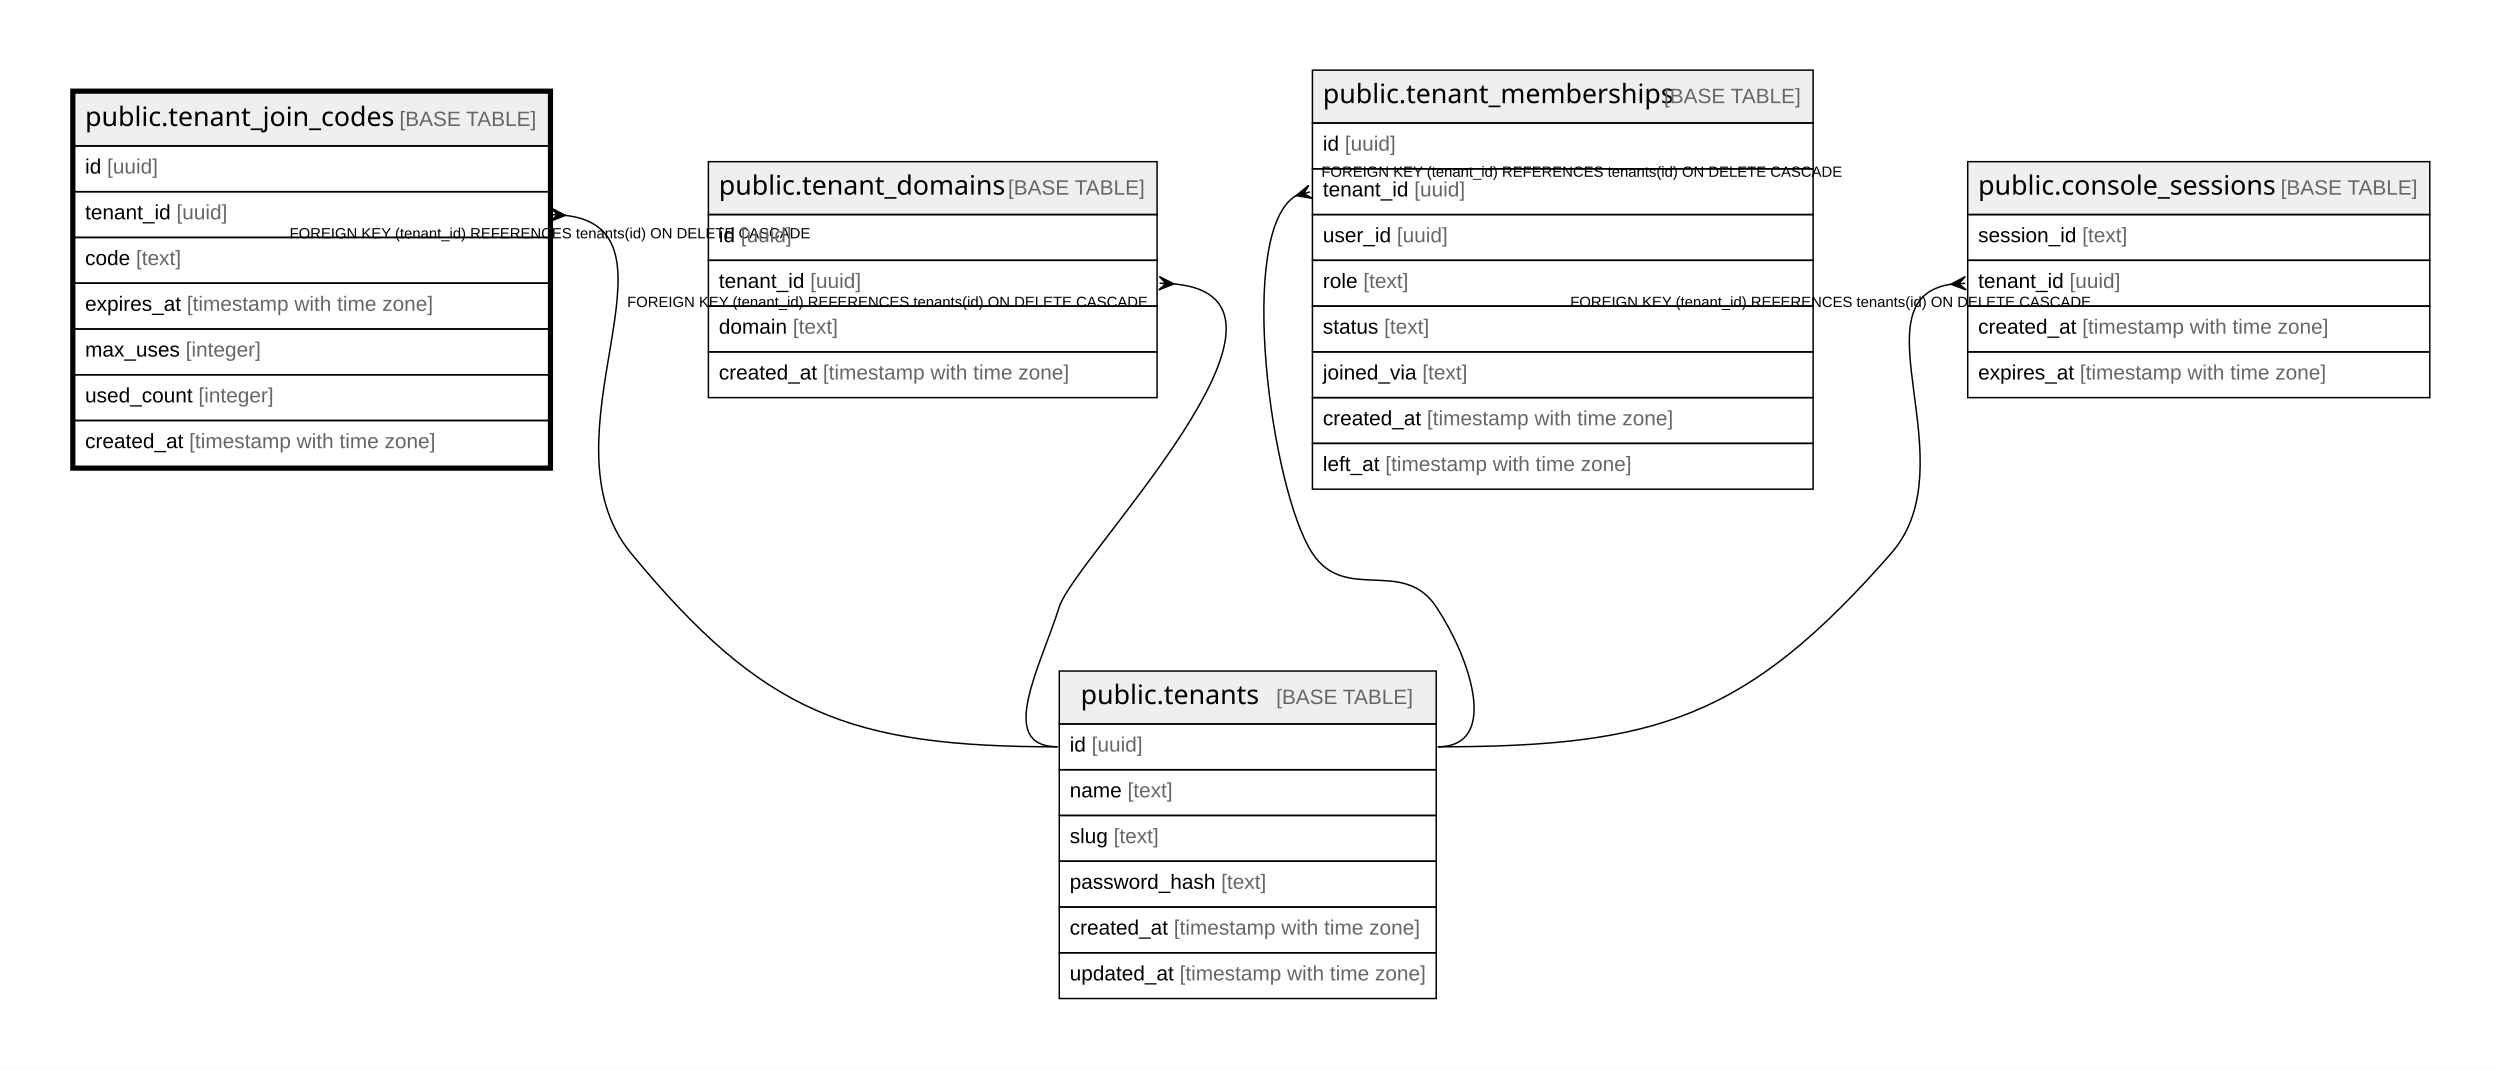
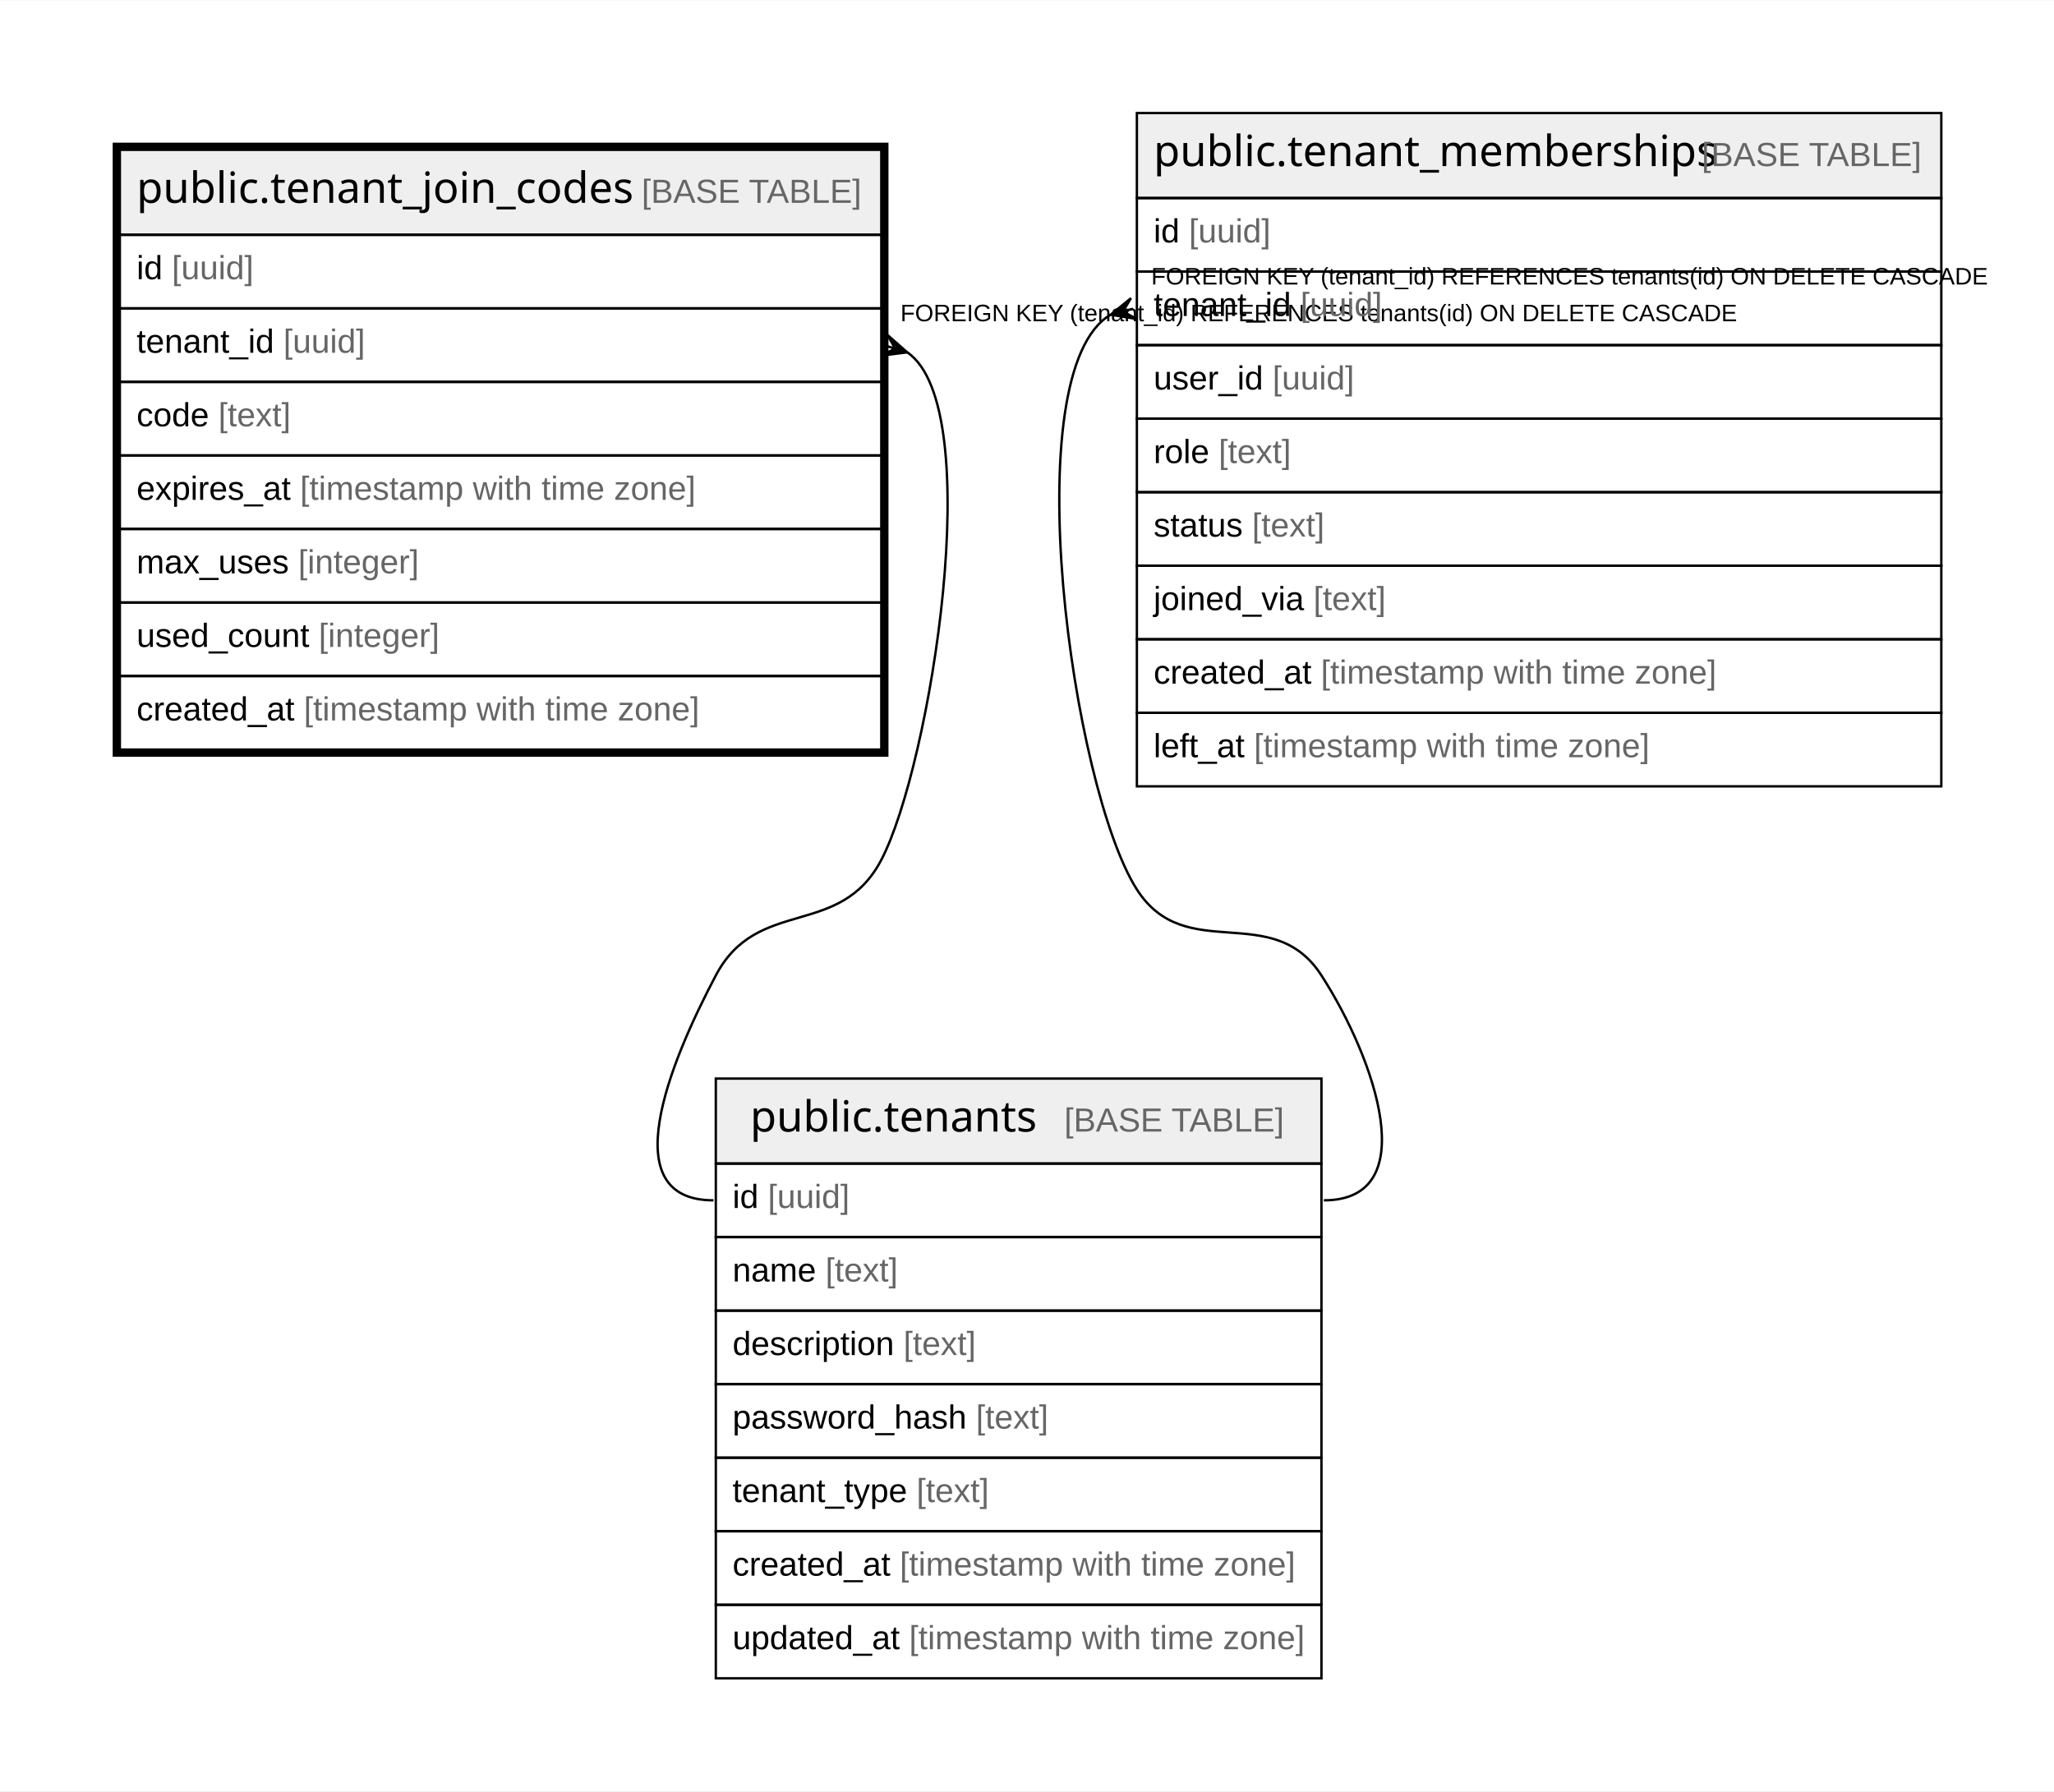
- <svg xmlns="http://www.w3.org/2000/svg" width="1682pt" height="719pt" viewBox="0.00 0.00 1682.36 719.20">
-   <g id="graph0" class="graph" transform="scale(1 1) rotate(0) translate(4 715.2)">
-     <polygon fill="white" stroke="none" points="-4,4 -4,-715.2 1678.36,-715.2 1678.36,4 -4,4" />
+ <svg xmlns="http://www.w3.org/2000/svg" width="860pt" height="750pt" viewBox="0.00 0.00 860.35 750.00">
+   <g id="graph0" class="graph" transform="scale(1 1) rotate(0) translate(4 746)">
+     <polygon fill="white" stroke="none" points="-4,4 -4,-746 856.35,-746 856.35,4 -4,4" />
    <g id="node1" class="node">
-       <polygon fill="#efefef" stroke="none" points="46.2,-617 46.2,-652.6 365.15,-652.6 365.15,-617 46.2,-617" />
-       <polygon fill="none" stroke="black" points="46.2,-617 46.2,-652.6 365.15,-652.6 365.15,-617 46.2,-617" />
-       <text text-anchor="start" x="53.2" y="-630.4" font-family="Arial Bold" font-size="18.00">public.tenant_join_codes</text>
-       <text text-anchor="start" x="233.66" y="-630.4" font-family="Arial" font-size="14.00">    </text>
-       <text text-anchor="start" x="264.77" y="-630.4" font-family="Arial" font-size="14.00" fill="#666666">[BASE TABLE]</text>
+       <polygon fill="#efefef" stroke="none" points="46.2,-647.8 46.2,-683.4 365.15,-683.4 365.15,-647.8 46.2,-647.8" />
+       <polygon fill="none" stroke="black" points="46.2,-647.8 46.2,-683.4 365.15,-683.4 365.15,-647.8 46.2,-647.8" />
+       <text text-anchor="start" x="53.2" y="-661.2" font-family="Arial Bold" font-size="18.00">public.tenant_join_codes</text>
+       <text text-anchor="start" x="233.66" y="-661.2" font-family="Arial" font-size="14.00">    </text>
+       <text text-anchor="start" x="264.77" y="-661.2" font-family="Arial" font-size="14.00" fill="#666666">[BASE TABLE]</text>
+       <polygon fill="none" stroke="black" points="46.2,-617 46.2,-647.8 365.15,-647.8 365.15,-617 46.2,-617" />
+       <text text-anchor="start" x="53.2" y="-629.2" font-family="Arial" font-size="14.00">id </text>
+       <text text-anchor="start" x="67.99" y="-629.2" font-family="Arial" font-size="14.00" fill="#666666">[uuid]</text>
      <polygon fill="none" stroke="black" points="46.2,-586.2 46.2,-617 365.15,-617 365.15,-586.2 46.2,-586.2" />
-       <text text-anchor="start" x="53.2" y="-598.4" font-family="Arial" font-size="14.00">id </text>
-       <text text-anchor="start" x="67.99" y="-598.4" font-family="Arial" font-size="14.00" fill="#666666">[uuid]</text>
+       <text text-anchor="start" x="53.2" y="-598.4" font-family="Arial" font-size="14.00">tenant_id </text>
+       <text text-anchor="start" x="114.7" y="-598.4" font-family="Arial" font-size="14.00" fill="#666666">[uuid]</text>
      <polygon fill="none" stroke="black" points="46.2,-555.4 46.2,-586.2 365.15,-586.2 365.15,-555.4 46.2,-555.4" />
-       <text text-anchor="start" x="53.2" y="-567.6" font-family="Arial" font-size="14.00">tenant_id </text>
-       <text text-anchor="start" x="114.7" y="-567.6" font-family="Arial" font-size="14.00" fill="#666666">[uuid]</text>
+       <text text-anchor="start" x="53.2" y="-567.6" font-family="Arial" font-size="14.00">code </text>
+       <text text-anchor="start" x="87.45" y="-567.6" font-family="Arial" font-size="14.00" fill="#666666">[text]</text>
      <polygon fill="none" stroke="black" points="46.2,-524.6 46.2,-555.4 365.15,-555.4 365.15,-524.6 46.2,-524.6" />
-       <text text-anchor="start" x="53.2" y="-536.8" font-family="Arial" font-size="14.00">code </text>
-       <text text-anchor="start" x="87.45" y="-536.8" font-family="Arial" font-size="14.00" fill="#666666">[text]</text>
+       <text text-anchor="start" x="53.2" y="-536.8" font-family="Arial" font-size="14.00">expires_at </text>
+       <text text-anchor="start" x="121.68" y="-536.8" font-family="Arial" font-size="14.00" fill="#666666">[timestamp with time zone]</text>
      <polygon fill="none" stroke="black" points="46.2,-493.8 46.2,-524.6 365.15,-524.6 365.15,-493.8 46.2,-493.8" />
-       <text text-anchor="start" x="53.2" y="-506" font-family="Arial" font-size="14.00">expires_at </text>
-       <text text-anchor="start" x="121.68" y="-506" font-family="Arial" font-size="14.00" fill="#666666">[timestamp with time zone]</text>
+       <text text-anchor="start" x="53.2" y="-506" font-family="Arial" font-size="14.00">max_uses </text>
+       <text text-anchor="start" x="120.9" y="-506" font-family="Arial" font-size="14.00" fill="#666666">[integer]</text>
      <polygon fill="none" stroke="black" points="46.2,-463 46.2,-493.8 365.15,-493.8 365.15,-463 46.2,-463" />
-       <text text-anchor="start" x="53.2" y="-475.2" font-family="Arial" font-size="14.00">max_uses </text>
-       <text text-anchor="start" x="120.9" y="-475.2" font-family="Arial" font-size="14.00" fill="#666666">[integer]</text>
+       <text text-anchor="start" x="53.2" y="-475.2" font-family="Arial" font-size="14.00">used_count </text>
+       <text text-anchor="start" x="129.48" y="-475.2" font-family="Arial" font-size="14.00" fill="#666666">[integer]</text>
      <polygon fill="none" stroke="black" points="46.2,-432.2 46.2,-463 365.15,-463 365.15,-432.2 46.2,-432.2" />
-       <text text-anchor="start" x="53.2" y="-444.4" font-family="Arial" font-size="14.00">used_count </text>
-       <text text-anchor="start" x="129.48" y="-444.4" font-family="Arial" font-size="14.00" fill="#666666">[integer]</text>
-       <polygon fill="none" stroke="black" points="46.2,-401.4 46.2,-432.2 365.15,-432.2 365.15,-401.4 46.2,-401.4" />
-       <text text-anchor="start" x="53.2" y="-413.6" font-family="Arial" font-size="14.00">created_at </text>
-       <text text-anchor="start" x="123.25" y="-413.6" font-family="Arial" font-size="14.00" fill="#666666">[timestamp with time zone]</text>
-       <polygon fill="none" stroke="black" stroke-width="3" points="44.7,-399.9 44.7,-654.1 366.65,-654.1 366.65,-399.9 44.7,-399.9" />
+       <text text-anchor="start" x="53.2" y="-444.4" font-family="Arial" font-size="14.00">created_at </text>
+       <text text-anchor="start" x="123.25" y="-444.4" font-family="Arial" font-size="14.00" fill="#666666">[timestamp with time zone]</text>
+       <polygon fill="none" stroke="black" stroke-width="3" points="44.7,-430.7 44.7,-684.9 366.65,-684.9 366.65,-430.7 44.7,-430.7" />
    </g>
    <g id="node2" class="node">
-       <polygon fill="#efefef" stroke="none" points="708.83,-228 708.83,-263.6 962.51,-263.6 962.51,-228 708.83,-228" />
-       <polygon fill="none" stroke="black" points="708.83,-228 708.83,-263.6 962.51,-263.6 962.51,-228 708.83,-228" />
-       <text text-anchor="start" x="723.19" y="-241.4" font-family="Arial Bold" font-size="18.00">public.tenants</text>
-       <text text-anchor="start" x="823.67" y="-241.4" font-family="Arial" font-size="14.00">    </text>
-       <text text-anchor="start" x="854.78" y="-241.4" font-family="Arial" font-size="14.00" fill="#666666">[BASE TABLE]</text>
-       <polygon fill="none" stroke="black" points="708.83,-197.2 708.83,-228 962.51,-228 962.51,-197.2 708.83,-197.2" />
-       <text text-anchor="start" x="715.83" y="-209.4" font-family="Arial" font-size="14.00">id </text>
-       <text text-anchor="start" x="730.62" y="-209.4" font-family="Arial" font-size="14.00" fill="#666666">[uuid]</text>
-       <polygon fill="none" stroke="black" points="708.83,-166.4 708.83,-197.2 962.51,-197.2 962.51,-166.4 708.83,-166.4" />
-       <text text-anchor="start" x="715.83" y="-178.6" font-family="Arial" font-size="14.00">name </text>
-       <text text-anchor="start" x="754.74" y="-178.6" font-family="Arial" font-size="14.00" fill="#666666">[text]</text>
-       <polygon fill="none" stroke="black" points="708.83,-135.6 708.83,-166.4 962.51,-166.4 962.51,-135.6 708.83,-135.6" />
-       <text text-anchor="start" x="715.83" y="-147.8" font-family="Arial" font-size="14.00">slug </text>
-       <text text-anchor="start" x="745.4" y="-147.8" font-family="Arial" font-size="14.00" fill="#666666">[text]</text>
-       <polygon fill="none" stroke="black" points="708.83,-104.8 708.83,-135.6 962.51,-135.6 962.51,-104.8 708.83,-104.8" />
-       <text text-anchor="start" x="715.83" y="-117" font-family="Arial" font-size="14.00">password_hash </text>
-       <text text-anchor="start" x="817.78" y="-117" font-family="Arial" font-size="14.00" fill="#666666">[text]</text>
-       <polygon fill="none" stroke="black" points="708.83,-74 708.83,-104.8 962.51,-104.8 962.51,-74 708.83,-74" />
-       <text text-anchor="start" x="715.83" y="-86.2" font-family="Arial" font-size="14.00">created_at </text>
-       <text text-anchor="start" x="785.88" y="-86.2" font-family="Arial" font-size="14.00" fill="#666666">[timestamp with time zone]</text>
-       <polygon fill="none" stroke="black" points="708.83,-43.2 708.83,-74 962.51,-74 962.51,-43.2 708.83,-43.2" />
-       <text text-anchor="start" x="715.83" y="-55.4" font-family="Arial" font-size="14.00">updated_at </text>
-       <text text-anchor="start" x="789.79" y="-55.4" font-family="Arial" font-size="14.00" fill="#666666">[timestamp with time zone]</text>
+       <polygon fill="#efefef" stroke="none" points="295.83,-258.8 295.83,-294.4 549.51,-294.4 549.51,-258.8 295.83,-258.8" />
+       <polygon fill="none" stroke="black" points="295.83,-258.8 295.83,-294.4 549.51,-294.4 549.51,-258.8 295.83,-258.8" />
+       <text text-anchor="start" x="310.19" y="-272.2" font-family="Arial Bold" font-size="18.00">public.tenants</text>
+       <text text-anchor="start" x="410.67" y="-272.2" font-family="Arial" font-size="14.00">    </text>
+       <text text-anchor="start" x="441.78" y="-272.2" font-family="Arial" font-size="14.00" fill="#666666">[BASE TABLE]</text>
+       <polygon fill="none" stroke="black" points="295.83,-228 295.83,-258.8 549.51,-258.8 549.51,-228 295.83,-228" />
+       <text text-anchor="start" x="302.83" y="-240.2" font-family="Arial" font-size="14.00">id </text>
+       <text text-anchor="start" x="317.62" y="-240.2" font-family="Arial" font-size="14.00" fill="#666666">[uuid]</text>
+       <polygon fill="none" stroke="black" points="295.83,-197.2 295.83,-228 549.51,-228 549.51,-197.2 295.83,-197.2" />
+       <text text-anchor="start" x="302.83" y="-209.4" font-family="Arial" font-size="14.00">name </text>
+       <text text-anchor="start" x="341.74" y="-209.4" font-family="Arial" font-size="14.00" fill="#666666">[text]</text>
+       <polygon fill="none" stroke="black" points="295.83,-166.4 295.83,-197.2 549.51,-197.2 549.51,-166.4 295.83,-166.4" />
+       <text text-anchor="start" x="302.83" y="-178.6" font-family="Arial" font-size="14.00">description </text>
+       <text text-anchor="start" x="374.43" y="-178.6" font-family="Arial" font-size="14.00" fill="#666666">[text]</text>
+       <polygon fill="none" stroke="black" points="295.83,-135.6 295.83,-166.4 549.51,-166.4 549.51,-135.6 295.83,-135.6" />
+       <text text-anchor="start" x="302.83" y="-147.8" font-family="Arial" font-size="14.00">password_hash </text>
+       <text text-anchor="start" x="404.78" y="-147.8" font-family="Arial" font-size="14.00" fill="#666666">[text]</text>
+       <polygon fill="none" stroke="black" points="295.83,-104.8 295.83,-135.6 549.51,-135.6 549.51,-104.8 295.83,-104.8" />
+       <text text-anchor="start" x="302.83" y="-117" font-family="Arial" font-size="14.00">tenant_type </text>
+       <text text-anchor="start" x="379.89" y="-117" font-family="Arial" font-size="14.00" fill="#666666">[text]</text>
+       <polygon fill="none" stroke="black" points="295.83,-74 295.83,-104.8 549.51,-104.8 549.51,-74 295.83,-74" />
+       <text text-anchor="start" x="302.83" y="-86.2" font-family="Arial" font-size="14.00">created_at </text>
+       <text text-anchor="start" x="372.88" y="-86.2" font-family="Arial" font-size="14.00" fill="#666666">[timestamp with time zone]</text>
+       <polygon fill="none" stroke="black" points="295.83,-43.2 295.83,-74 549.51,-74 549.51,-43.2 295.83,-43.2" />
+       <text text-anchor="start" x="302.83" y="-55.4" font-family="Arial" font-size="14.00">updated_at </text>
+       <text text-anchor="start" x="376.79" y="-55.4" font-family="Arial" font-size="14.00" fill="#666666">[timestamp with time zone]</text>
    </g>
    <g id="edge1" class="edge">
-       <path fill="none" stroke="black" d="M376.34,-570.26C462.41,-560.5 356.69,-420.34 420.67,-342.8 509.86,-234.72 567.7,-212.6 707.83,-212.6" />
-       <polygon fill="black" stroke="black" points="376.47,-570.25 366.24,-566.29 371.14,-570.54 366.81,-570.76 366.81,-570.76 366.81,-570.76 371.14,-570.54 366.72,-575.28 376.47,-570.25" />
-       <text text-anchor="start" x="190.82" y="-554.8" font-family="Arial" font-size="10.00">FOREIGN KEY (tenant_id) REFERENCES tenants(id) ON DELETE CASCADE</text>
+       <path fill="none" stroke="black" d="M376.05,-598.57C409.92,-575.34 385.66,-425.12 365.15,-386 347.7,-352.72 313.38,-370.82 295.83,-337.6 276.28,-300.58 252.96,-243.4 294.83,-243.4" />
+       <polygon fill="black" stroke="black" points="376.03,-598.58 365.15,-597.2 370.93,-600.14 366.79,-601.4 366.79,-601.4 366.79,-601.4 370.93,-600.14 367.78,-605.81 376.03,-598.58" />
+       <text text-anchor="start" x="373.15" y="-611.6" font-family="Arial" font-size="10.00">FOREIGN KEY (tenant_id) REFERENCES tenants(id) ON DELETE CASCADE</text>
    </g>
    <g id="node3" class="node">
-       <polygon fill="#efefef" stroke="none" points="472.69,-570.8 472.69,-606.4 774.65,-606.4 774.65,-570.8 472.69,-570.8" />
-       <polygon fill="none" stroke="black" points="472.69,-570.8 472.69,-606.4 774.65,-606.4 774.65,-570.8 472.69,-570.8" />
-       <text text-anchor="start" x="479.69" y="-584.2" font-family="Arial Bold" font-size="18.00">public.tenant_domains</text>
-       <text text-anchor="start" x="643.16" y="-584.2" font-family="Arial" font-size="14.00">    </text>
-       <text text-anchor="start" x="674.28" y="-584.2" font-family="Arial" font-size="14.00" fill="#666666">[BASE TABLE]</text>
-       <polygon fill="none" stroke="black" points="472.69,-540 472.69,-570.8 774.65,-570.8 774.65,-540 472.69,-540" />
-       <text text-anchor="start" x="479.69" y="-552.2" font-family="Arial" font-size="14.00">id </text>
-       <text text-anchor="start" x="494.48" y="-552.2" font-family="Arial" font-size="14.00" fill="#666666">[uuid]</text>
-       <polygon fill="none" stroke="black" points="472.69,-509.2 472.69,-540 774.65,-540 774.65,-509.2 472.69,-509.2" />
-       <text text-anchor="start" x="479.69" y="-521.4" font-family="Arial" font-size="14.00">tenant_id </text>
-       <text text-anchor="start" x="541.19" y="-521.4" font-family="Arial" font-size="14.00" fill="#666666">[uuid]</text>
-       <polygon fill="none" stroke="black" points="472.69,-478.4 472.69,-509.2 774.65,-509.2 774.65,-478.4 472.69,-478.4" />
-       <text text-anchor="start" x="479.69" y="-490.6" font-family="Arial" font-size="14.00">domain </text>
-       <text text-anchor="start" x="529.5" y="-490.6" font-family="Arial" font-size="14.00" fill="#666666">[text]</text>
-       <polygon fill="none" stroke="black" points="472.69,-447.6 472.69,-478.4 774.65,-478.4 774.65,-447.6 472.69,-447.6" />
-       <text text-anchor="start" x="479.69" y="-459.8" font-family="Arial" font-size="14.00">created_at </text>
-       <text text-anchor="start" x="549.74" y="-459.8" font-family="Arial" font-size="14.00" fill="#666666">[timestamp with time zone]</text>
+       <polygon fill="#efefef" stroke="none" points="472.2,-663.2 472.2,-698.8 809.15,-698.8 809.15,-663.2 472.2,-663.2" />
+       <polygon fill="none" stroke="black" points="472.2,-663.2 472.2,-698.8 809.15,-698.8 809.15,-663.2 472.2,-663.2" />
+       <text text-anchor="start" x="479.2" y="-676.6" font-family="Arial Bold" font-size="18.00">public.tenant_memberships</text>
+       <text text-anchor="start" x="677.66" y="-676.6" font-family="Arial" font-size="14.00">    </text>
+       <text text-anchor="start" x="708.77" y="-676.6" font-family="Arial" font-size="14.00" fill="#666666">[BASE TABLE]</text>
+       <polygon fill="none" stroke="black" points="472.2,-632.4 472.2,-663.2 809.15,-663.2 809.15,-632.4 472.2,-632.4" />
+       <text text-anchor="start" x="479.2" y="-644.6" font-family="Arial" font-size="14.00">id </text>
+       <text text-anchor="start" x="493.99" y="-644.6" font-family="Arial" font-size="14.00" fill="#666666">[uuid]</text>
+       <polygon fill="none" stroke="black" points="472.2,-601.6 472.2,-632.4 809.15,-632.4 809.15,-601.6 472.2,-601.6" />
+       <text text-anchor="start" x="479.2" y="-613.8" font-family="Arial" font-size="14.00">tenant_id </text>
+       <text text-anchor="start" x="540.7" y="-613.8" font-family="Arial" font-size="14.00" fill="#666666">[uuid]</text>
+       <polygon fill="none" stroke="black" points="472.2,-570.8 472.2,-601.6 809.15,-601.6 809.15,-570.8 472.2,-570.8" />
+       <text text-anchor="start" x="479.2" y="-583" font-family="Arial" font-size="14.00">user_id </text>
+       <text text-anchor="start" x="529.01" y="-583" font-family="Arial" font-size="14.00" fill="#666666">[uuid]</text>
+       <polygon fill="none" stroke="black" points="472.2,-540 472.2,-570.8 809.15,-570.8 809.15,-540 472.2,-540" />
+       <text text-anchor="start" x="479.2" y="-552.2" font-family="Arial" font-size="14.00">role </text>
+       <text text-anchor="start" x="506.43" y="-552.2" font-family="Arial" font-size="14.00" fill="#666666">[text]</text>
+       <polygon fill="none" stroke="black" points="472.2,-509.2 472.2,-540 809.15,-540 809.15,-509.2 472.2,-509.2" />
+       <text text-anchor="start" x="479.2" y="-521.4" font-family="Arial" font-size="14.00">status </text>
+       <text text-anchor="start" x="520.44" y="-521.4" font-family="Arial" font-size="14.00" fill="#666666">[text]</text>
+       <polygon fill="none" stroke="black" points="472.2,-478.4 472.2,-509.2 809.15,-509.2 809.15,-478.4 472.2,-478.4" />
+       <text text-anchor="start" x="479.2" y="-490.6" font-family="Arial" font-size="14.00">joined_via </text>
+       <text text-anchor="start" x="546.14" y="-490.6" font-family="Arial" font-size="14.00" fill="#666666">[text]</text>
+       <polygon fill="none" stroke="black" points="472.2,-447.6 472.2,-478.4 809.15,-478.4 809.15,-447.6 472.2,-447.6" />
+       <text text-anchor="start" x="479.2" y="-459.8" font-family="Arial" font-size="14.00">created_at </text>
+       <text text-anchor="start" x="549.25" y="-459.8" font-family="Arial" font-size="14.00" fill="#666666">[timestamp with time zone]</text>
+       <polygon fill="none" stroke="black" points="472.2,-416.8 472.2,-447.6 809.15,-447.6 809.15,-416.8 472.2,-416.8" />
+       <text text-anchor="start" x="479.2" y="-429" font-family="Arial" font-size="14.00">left_at </text>
+       <text text-anchor="start" x="521.23" y="-429" font-family="Arial" font-size="14.00" fill="#666666">[timestamp with time zone]</text>
    </g>
    <g id="edge2" class="edge">
-       <path fill="none" stroke="black" d="M785.87,-524.16C894.37,-514.3 719.05,-339.61 708.83,-306.8 696.38,-266.83 665.96,-212.6 707.83,-212.6" />
-       <polygon fill="black" stroke="black" points="785.98,-524.16 775.79,-520.09 780.65,-524.39 776.32,-524.57 776.32,-524.57 776.32,-524.57 780.65,-524.39 776.18,-529.08 785.98,-524.16" />
-       <text text-anchor="start" x="417.99" y="-508.6" font-family="Arial" font-size="10.00">FOREIGN KEY (tenant_id) REFERENCES tenants(id) ON DELETE CASCADE</text>
-     </g>
-     <g id="node4" class="node">
-       <polygon fill="#efefef" stroke="none" points="879.2,-632.4 879.2,-668 1216.15,-668 1216.15,-632.4 879.2,-632.4" />
-       <polygon fill="none" stroke="black" points="879.2,-632.4 879.2,-668 1216.15,-668 1216.15,-632.4 879.2,-632.4" />
-       <text text-anchor="start" x="886.2" y="-645.8" font-family="Arial Bold" font-size="18.00">public.tenant_memberships</text>
-       <text text-anchor="start" x="1084.66" y="-645.8" font-family="Arial" font-size="14.00">    </text>
-       <text text-anchor="start" x="1115.77" y="-645.8" font-family="Arial" font-size="14.00" fill="#666666">[BASE TABLE]</text>
-       <polygon fill="none" stroke="black" points="879.2,-601.6 879.2,-632.4 1216.15,-632.4 1216.15,-601.6 879.2,-601.6" />
-       <text text-anchor="start" x="886.2" y="-613.8" font-family="Arial" font-size="14.00">id </text>
-       <text text-anchor="start" x="900.99" y="-613.8" font-family="Arial" font-size="14.00" fill="#666666">[uuid]</text>
-       <polygon fill="none" stroke="black" points="879.2,-570.8 879.2,-601.6 1216.15,-601.6 1216.15,-570.8 879.2,-570.8" />
-       <text text-anchor="start" x="886.2" y="-583" font-family="Arial" font-size="14.00">tenant_id </text>
-       <text text-anchor="start" x="947.7" y="-583" font-family="Arial" font-size="14.00" fill="#666666">[uuid]</text>
-       <polygon fill="none" stroke="black" points="879.2,-540 879.2,-570.8 1216.15,-570.8 1216.15,-540 879.2,-540" />
-       <text text-anchor="start" x="886.2" y="-552.2" font-family="Arial" font-size="14.00">user_id </text>
-       <text text-anchor="start" x="936.01" y="-552.2" font-family="Arial" font-size="14.00" fill="#666666">[uuid]</text>
-       <polygon fill="none" stroke="black" points="879.2,-509.2 879.2,-540 1216.15,-540 1216.15,-509.2 879.2,-509.2" />
-       <text text-anchor="start" x="886.2" y="-521.4" font-family="Arial" font-size="14.00">role </text>
-       <text text-anchor="start" x="913.43" y="-521.4" font-family="Arial" font-size="14.00" fill="#666666">[text]</text>
-       <polygon fill="none" stroke="black" points="879.2,-478.4 879.2,-509.2 1216.15,-509.2 1216.15,-478.4 879.2,-478.4" />
-       <text text-anchor="start" x="886.2" y="-490.6" font-family="Arial" font-size="14.00">status </text>
-       <text text-anchor="start" x="927.44" y="-490.6" font-family="Arial" font-size="14.00" fill="#666666">[text]</text>
-       <polygon fill="none" stroke="black" points="879.2,-447.6 879.2,-478.4 1216.15,-478.4 1216.15,-447.6 879.2,-447.6" />
-       <text text-anchor="start" x="886.2" y="-459.8" font-family="Arial" font-size="14.00">joined_via </text>
-       <text text-anchor="start" x="953.14" y="-459.8" font-family="Arial" font-size="14.00" fill="#666666">[text]</text>
-       <polygon fill="none" stroke="black" points="879.2,-416.8 879.2,-447.6 1216.15,-447.6 1216.15,-416.8 879.2,-416.8" />
-       <text text-anchor="start" x="886.2" y="-429" font-family="Arial" font-size="14.00">created_at </text>
-       <text text-anchor="start" x="956.25" y="-429" font-family="Arial" font-size="14.00" fill="#666666">[timestamp with time zone]</text>
-       <polygon fill="none" stroke="black" points="879.2,-386 879.2,-416.8 1216.15,-416.8 1216.15,-386 879.2,-386" />
-       <text text-anchor="start" x="886.2" y="-398.2" font-family="Arial" font-size="14.00">left_at </text>
-       <text text-anchor="start" x="928.23" y="-398.2" font-family="Arial" font-size="14.00" fill="#666666">[timestamp with time zone]</text>
-     </g>
-     <g id="edge3" class="edge">
-       <path fill="none" stroke="black" d="M868.2,-583.53C827.59,-559.81 851.44,-384.85 879.2,-342.8 901.42,-309.14 940.18,-340.39 962.51,-306.8 985.7,-271.93 1005.38,-212.6 963.51,-212.6" />
-       <polygon fill="black" stroke="black" points="868.21,-583.54 876.72,-590.46 873.37,-584.91 877.55,-586.03 877.55,-586.03 877.55,-586.03 873.37,-584.91 879.04,-581.77 868.21,-583.54" />
-       <text text-anchor="start" x="885.2" y="-596.2" font-family="Arial" font-size="10.00">FOREIGN KEY (tenant_id) REFERENCES tenants(id) ON DELETE CASCADE</text>
-     </g>
-     <g id="node5" class="node">
-       <polygon fill="#efefef" stroke="none" points="1320.19,-570.8 1320.19,-606.4 1631.16,-606.4 1631.16,-570.8 1320.19,-570.8" />
-       <polygon fill="none" stroke="black" points="1320.19,-570.8 1320.19,-606.4 1631.16,-606.4 1631.16,-570.8 1320.19,-570.8" />
-       <text text-anchor="start" x="1327.19" y="-584.2" font-family="Arial Bold" font-size="18.00">public.console_sessions</text>
-       <text text-anchor="start" x="1499.67" y="-584.2" font-family="Arial" font-size="14.00">    </text>
-       <text text-anchor="start" x="1530.79" y="-584.2" font-family="Arial" font-size="14.00" fill="#666666">[BASE TABLE]</text>
-       <polygon fill="none" stroke="black" points="1320.19,-540 1320.19,-570.8 1631.16,-570.8 1631.16,-540 1320.19,-540" />
-       <text text-anchor="start" x="1327.19" y="-552.2" font-family="Arial" font-size="14.00">session_id </text>
-       <text text-anchor="start" x="1397.23" y="-552.2" font-family="Arial" font-size="14.00" fill="#666666">[text]</text>
-       <polygon fill="none" stroke="black" points="1320.19,-509.2 1320.19,-540 1631.16,-540 1631.16,-509.2 1320.19,-509.2" />
-       <text text-anchor="start" x="1327.19" y="-521.4" font-family="Arial" font-size="14.00">tenant_id </text>
-       <text text-anchor="start" x="1388.68" y="-521.4" font-family="Arial" font-size="14.00" fill="#666666">[uuid]</text>
-       <polygon fill="none" stroke="black" points="1320.19,-478.4 1320.19,-509.2 1631.16,-509.2 1631.16,-478.4 1320.19,-478.4" />
-       <text text-anchor="start" x="1327.19" y="-490.6" font-family="Arial" font-size="14.00">created_at </text>
-       <text text-anchor="start" x="1397.23" y="-490.6" font-family="Arial" font-size="14.00" fill="#666666">[timestamp with time zone]</text>
-       <polygon fill="none" stroke="black" points="1320.19,-447.6 1320.19,-478.4 1631.16,-478.4 1631.16,-447.6 1320.19,-447.6" />
-       <text text-anchor="start" x="1327.19" y="-459.8" font-family="Arial" font-size="14.00">expires_at </text>
-       <text text-anchor="start" x="1395.67" y="-459.8" font-family="Arial" font-size="14.00" fill="#666666">[timestamp with time zone]</text>
-     </g>
-     <g id="edge4" class="edge">
-       <path fill="none" stroke="black" d="M1308.9,-523.9C1242.99,-514.05 1321.44,-403.05 1268.67,-342.8 1171.52,-231.87 1110.97,-212.6 963.51,-212.6" />
-       <polygon fill="black" stroke="black" points="1308.88,-523.9 1318.55,-529.07 1314.2,-524.26 1318.52,-524.55 1318.52,-524.55 1318.52,-524.55 1314.2,-524.26 1319.16,-520.09 1308.88,-523.9" />
-       <text text-anchor="start" x="1052.69" y="-508.6" font-family="Arial" font-size="10.00">FOREIGN KEY (tenant_id) REFERENCES tenants(id) ON DELETE CASCADE</text>
+       <path fill="none" stroke="black" d="M461.2,-614.34C420.67,-590.66 445.03,-416.04 472.2,-373.6 492.64,-341.68 528.97,-369.45 549.51,-337.6 572.21,-302.41 592.38,-243.4 550.51,-243.4" />
+       <polygon fill="black" stroke="black" points="461.21,-614.34 469.72,-621.26 466.37,-615.71 470.55,-616.83 470.55,-616.83 470.55,-616.83 466.37,-615.71 472.03,-612.57 461.21,-614.34" />
+       <text text-anchor="start" x="478.2" y="-627" font-family="Arial" font-size="10.00">FOREIGN KEY (tenant_id) REFERENCES tenants(id) ON DELETE CASCADE</text>
    </g>
  </g>
</svg>
